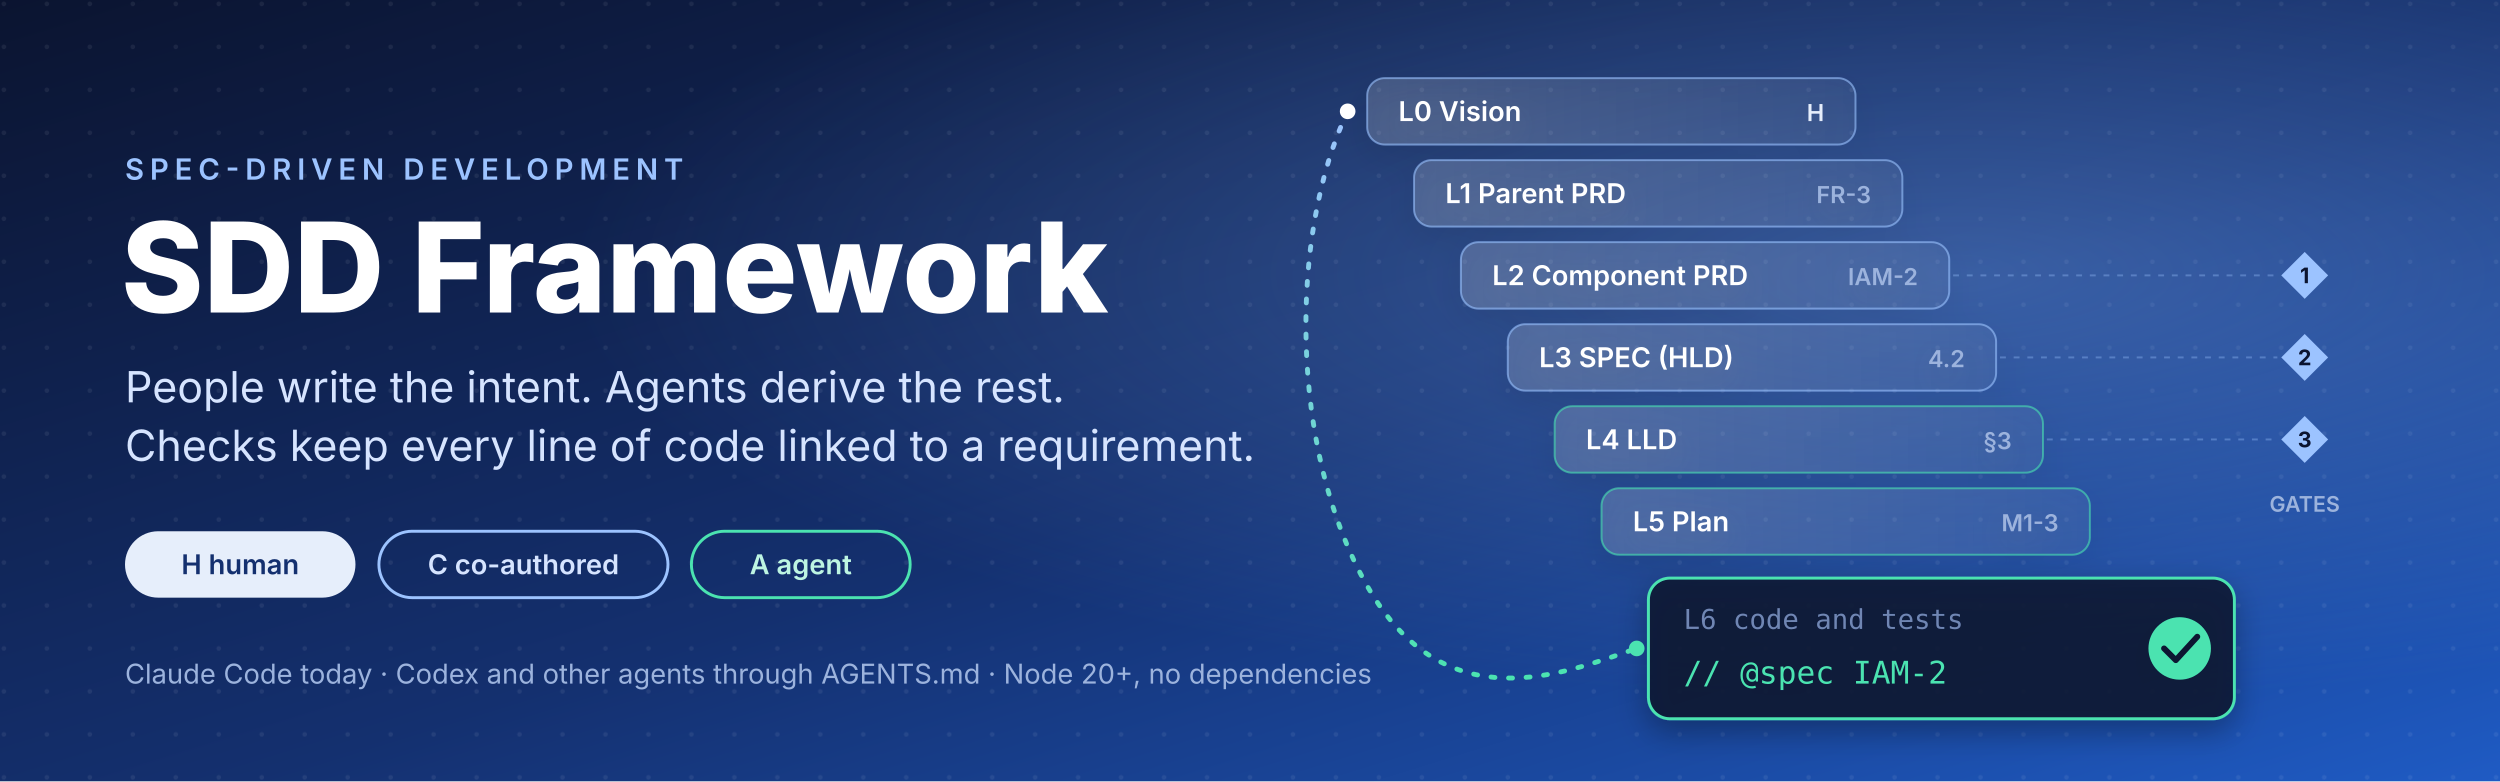
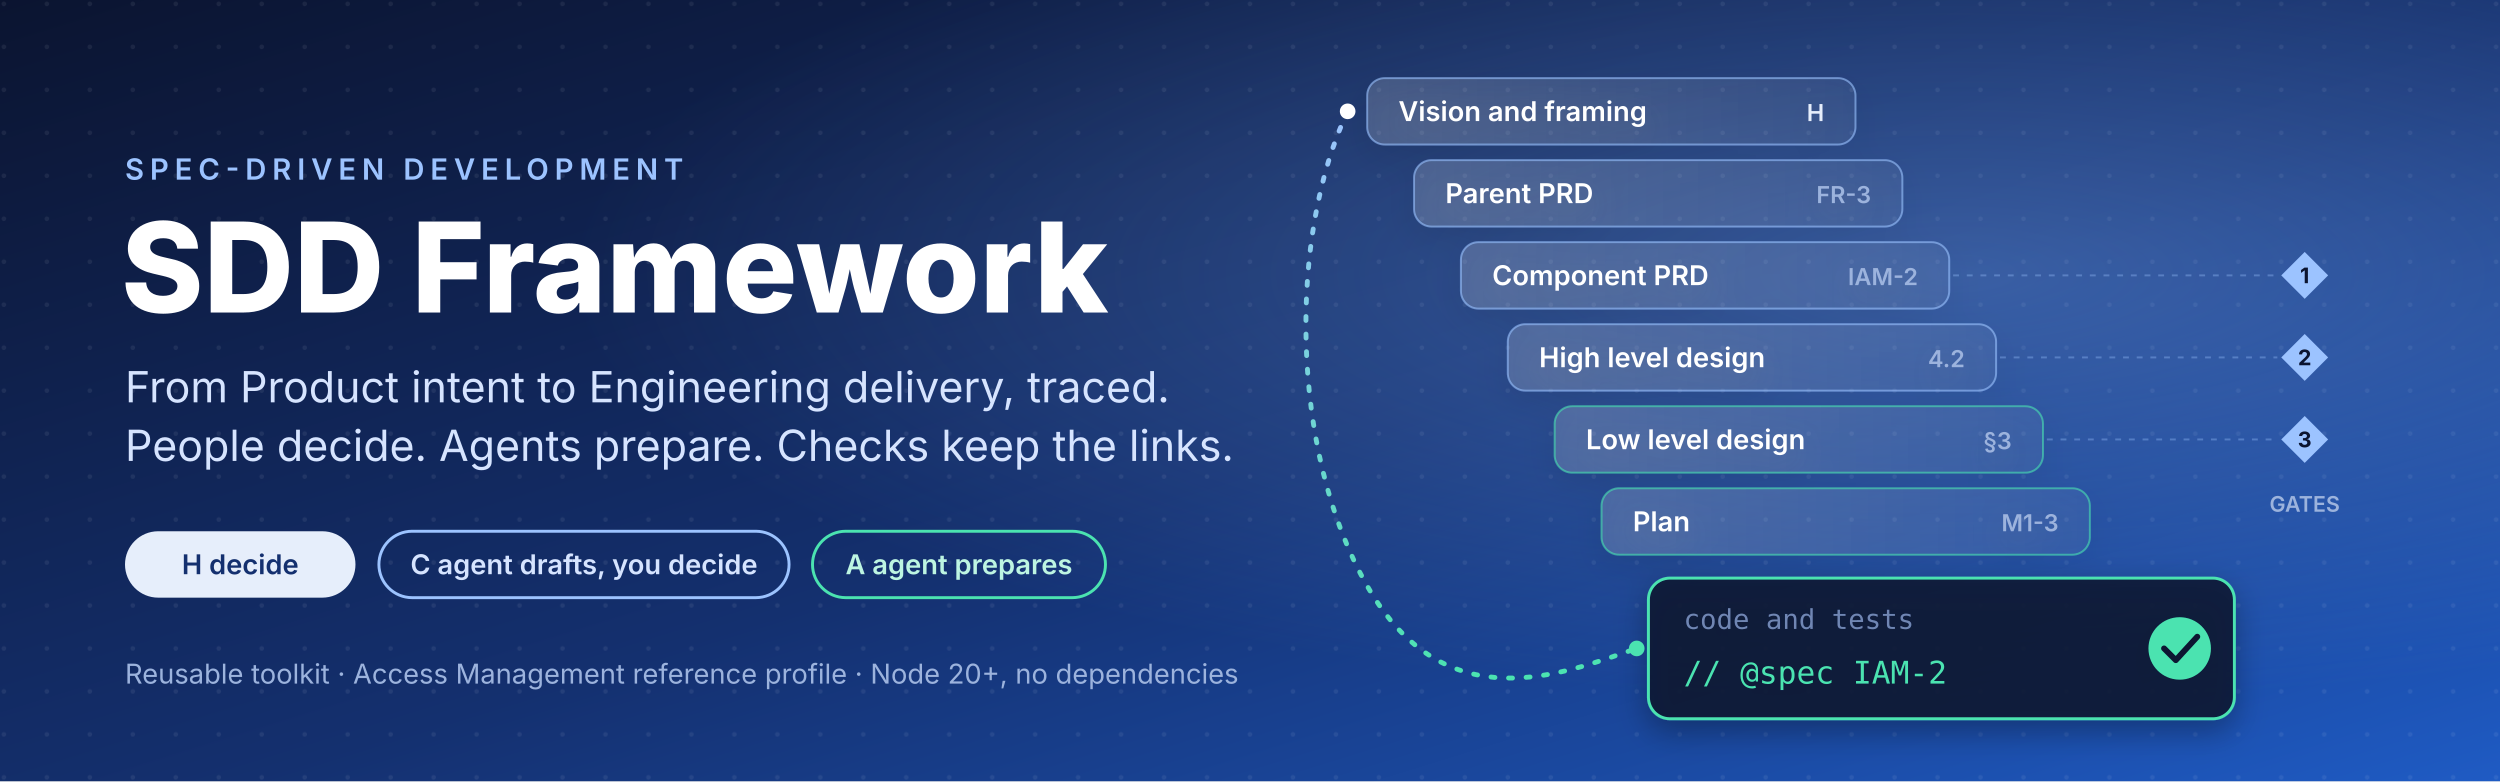
- <svg xmlns="http://www.w3.org/2000/svg" viewBox="0 0 1280 400" width="1280" height="400" role="img" aria-label="SDD Framework: spec-driven development for people and coding agents">
+ <svg xmlns="http://www.w3.org/2000/svg" viewBox="0 0 1280 400" width="1280" height="400" role="img" aria-label="SDD Framework: a controlled bridge from Product intent to Engineering delivery">
  <defs>
    <linearGradient id="bg" x1="0" y1="0" x2="1" y2="1">
      <stop offset="0" stop-color="#0b1430" />
      <stop offset="0.55" stop-color="#14306f" />
      <stop offset="1" stop-color="#1f5bc4" />
    </linearGradient>
    <radialGradient id="glow" cx="0.78" cy="0.35" r="0.55">
      <stop offset="0" stop-color="#7fb2ff" stop-opacity="0.35" />
      <stop offset="1" stop-color="#7fb2ff" stop-opacity="0" />
    </radialGradient>
    <pattern id="dots" width="22" height="22" patternUnits="userSpaceOnUse">
      <circle cx="2" cy="2" r="1.2" fill="#ffffff" fill-opacity="0.07" />
    </pattern>
    <linearGradient id="card" x1="0" y1="0" x2="1" y2="0">
      <stop offset="0" stop-color="#ffffff" stop-opacity="0.16" />
      <stop offset="1" stop-color="#ffffff" stop-opacity="0.05" />
    </linearGradient>
    <linearGradient id="thread" x1="0" y1="0" x2="0" y2="1">
      <stop offset="0" stop-color="#9cc3ff" />
      <stop offset="1" stop-color="#4be3b0" />
    </linearGradient>
    <filter id="soft" x="-20%" y="-20%" width="140%" height="140%">
      <feDropShadow dx="0" dy="6" stdDeviation="8" flood-color="#000" flood-opacity="0.35" />
    </filter>
  </defs>
  <rect width="1280" height="400" fill="url(#bg)" />
  <rect width="1280" height="400" fill="url(#dots)" />
  <rect width="1280" height="400" fill="url(#glow)" />
  <g font-family="Inter, 'Segoe UI', Helvetica, Arial, sans-serif">
    <text x="64" y="92" font-size="15" font-weight="600" fill="#9cc3ff" letter-spacing="3">SPEC-DRIVEN DEVELOPMENT</text>
    <text x="62" y="160" font-size="64" font-weight="800" fill="#ffffff">SDD Framework</text>
-     <text x="64" y="206" font-size="22" fill="#d6e4ff">People write the intent. Agents derive the rest.</text>
-     <text x="64" y="236" font-size="22" fill="#d6e4ff">Checks keep every line of code linked to a requirement.</text>
+     <text x="64" y="206" font-size="22" fill="#d6e4ff">From Product intent to Engineering delivery, traced.</text>
+     <text x="64" y="236" font-size="22" fill="#d6e4ff">People decide. Agents prepare. Checks keep the links.</text>
    <g transform="translate(64,272)" font-size="14" font-weight="600">
      <rect width="118" height="34" rx="17" fill="#e6eefb" />
-       <text x="59" y="22" text-anchor="middle" fill="#14306f">H  human</text>
-       <rect x="130" width="148" height="34" rx="17" fill="none" stroke="#9cc3ff" stroke-width="1.5" />
-       <text x="204" y="22" text-anchor="middle" fill="#d6e4ff">C  co-authored</text>
-       <rect x="290" width="112" height="34" rx="17" fill="none" stroke="#4be3b0" stroke-width="1.5" />
-       <text x="346" y="22" text-anchor="middle" fill="#bdf5e2">A  agent</text>
+       <text x="59" y="22" text-anchor="middle" fill="#14306f">H  decide</text>
+       <rect x="130" width="210" height="34" rx="17" fill="none" stroke="#9cc3ff" stroke-width="1.5" />
+       <text x="235" y="22" text-anchor="middle" fill="#d6e4ff">C  agent drafts, you decide</text>
+       <rect x="352" width="150" height="34" rx="17" fill="none" stroke="#4be3b0" stroke-width="1.5" />
+       <text x="427" y="22" text-anchor="middle" fill="#bdf5e2">A  agent prepares</text>
    </g>
-     <text x="64" y="350" font-size="14" fill="#9cb3dd">Claude Code today · Codex and other agents through AGENTS.md · Node 20+, no dependencies</text>
+     <text x="64" y="350" font-size="14" fill="#9cb3dd">Reusable toolkit · Access Management reference profile · Node 20+, no dependencies</text>
  </g>
  <g font-family="Inter, 'Segoe UI', Helvetica, Arial, sans-serif" filter="url(#soft)">
    <g font-size="14" font-weight="600" fill="#ffffff">
      <rect x="700" y="40" width="250" height="34" rx="9" fill="url(#card)" stroke="#9cc3ff" stroke-opacity="0.6" />
-       <text x="716" y="62">L0  Vision</text>
+       <text x="716" y="62">Vision and framing</text>
      <text x="934" y="62" text-anchor="end" fill="#e6eefb" font-size="12">H</text>
      <rect x="724" y="82" width="250" height="34" rx="9" fill="url(#card)" stroke="#9cc3ff" stroke-opacity="0.6" />
-       <text x="740" y="104">L1  Parent PRD</text>
+       <text x="740" y="104">Parent PRD</text>
      <text x="958" y="104" text-anchor="end" fill="#9cb3dd" font-size="12">FR-3</text>
      <rect x="748" y="124" width="250" height="34" rx="9" fill="url(#card)" stroke="#9cc3ff" stroke-opacity="0.6" />
-       <text x="764" y="146">L2  Component PRD</text>
+       <text x="764" y="146">Component PRD</text>
      <text x="982" y="146" text-anchor="end" fill="#9cb3dd" font-size="12">IAM-2</text>
      <rect x="772" y="166" width="250" height="34" rx="9" fill="url(#card)" stroke="#9cc3ff" stroke-opacity="0.6" />
-       <text x="788" y="188">L3  SPEC (HLD)</text>
+       <text x="788" y="188">High level design</text>
      <text x="1006" y="188" text-anchor="end" fill="#9cb3dd" font-size="12">4.2</text>
      <rect x="796" y="208" width="250" height="34" rx="9" fill="url(#card)" stroke="#4be3b0" stroke-opacity="0.6" />
-       <text x="812" y="230">L4  LLD</text>
+       <text x="812" y="230">Low level design</text>
      <text x="1030" y="230" text-anchor="end" fill="#9cb3dd" font-size="12">§3</text>
      <rect x="820" y="250" width="250" height="34" rx="9" fill="url(#card)" stroke="#4be3b0" stroke-opacity="0.6" />
-       <text x="836" y="272">L5  Plan</text>
+       <text x="836" y="272">Plan</text>
      <text x="1054" y="272" text-anchor="end" fill="#9cb3dd" font-size="12">M1-3</text>
    </g>
    <rect x="844" y="296" width="300" height="72" rx="11" fill="#0b1430" fill-opacity="0.85" stroke="#4be3b0" stroke-width="1.5" />
-     <text x="862" y="322" font-family="'JetBrains Mono', Menlo, Consolas, monospace" font-size="14" fill="#6f86b3">L6  code and tests</text>
+     <text x="862" y="322" font-family="'JetBrains Mono', Menlo, Consolas, monospace" font-size="14" fill="#6f86b3">code and tests</text>
    <text x="862" y="350" font-family="'JetBrains Mono', Menlo, Consolas, monospace" font-size="16" fill="#4be3b0">// @spec IAM-2</text>
    <circle cx="1116" cy="332" r="16" fill="#4be3b0" />
    <path d="M1108 332 l6 6 l11 -12" fill="none" stroke="#0b1430" stroke-width="3" stroke-linecap="round" stroke-linejoin="round" />
  </g>
  <path d="M 690 57 C 660 120, 660 230, 700 300 S 800 345, 838 332" fill="none" stroke="url(#thread)" stroke-width="2.5" stroke-dasharray="2 7" stroke-linecap="round" />
  <g fill="#ffffff">
    <circle cx="690" cy="57" r="4" />
    <circle cx="838" cy="332" r="4" fill="#4be3b0" />
  </g>
  <g font-family="Inter, 'Segoe UI', Helvetica, Arial, sans-serif" font-size="11" font-weight="700" fill="#0b1430">
    <g transform="translate(1180,141)">
      <path d="M0 -12 L12 0 L0 12 L-12 0 Z" fill="#9cc3ff" />
      <text y="4" text-anchor="middle">1</text>
    </g>
    <g transform="translate(1180,183)">
      <path d="M0 -12 L12 0 L0 12 L-12 0 Z" fill="#9cc3ff" />
      <text y="4" text-anchor="middle">2</text>
    </g>
    <g transform="translate(1180,225)">
      <path d="M0 -12 L12 0 L0 12 L-12 0 Z" fill="#9cc3ff" />
      <text y="4" text-anchor="middle">3</text>
    </g>
    <text x="1180" y="262" text-anchor="middle" fill="#9cb3dd" font-weight="600" font-size="11">GATES</text>
  </g>
  <g stroke="#9cc3ff" stroke-opacity="0.35" stroke-dasharray="3 4">
    <line x1="1000" y1="141" x2="1166" y2="141" />
    <line x1="1024" y1="183" x2="1166" y2="183" />
    <line x1="1048" y1="225" x2="1166" y2="225" />
  </g>
</svg>
